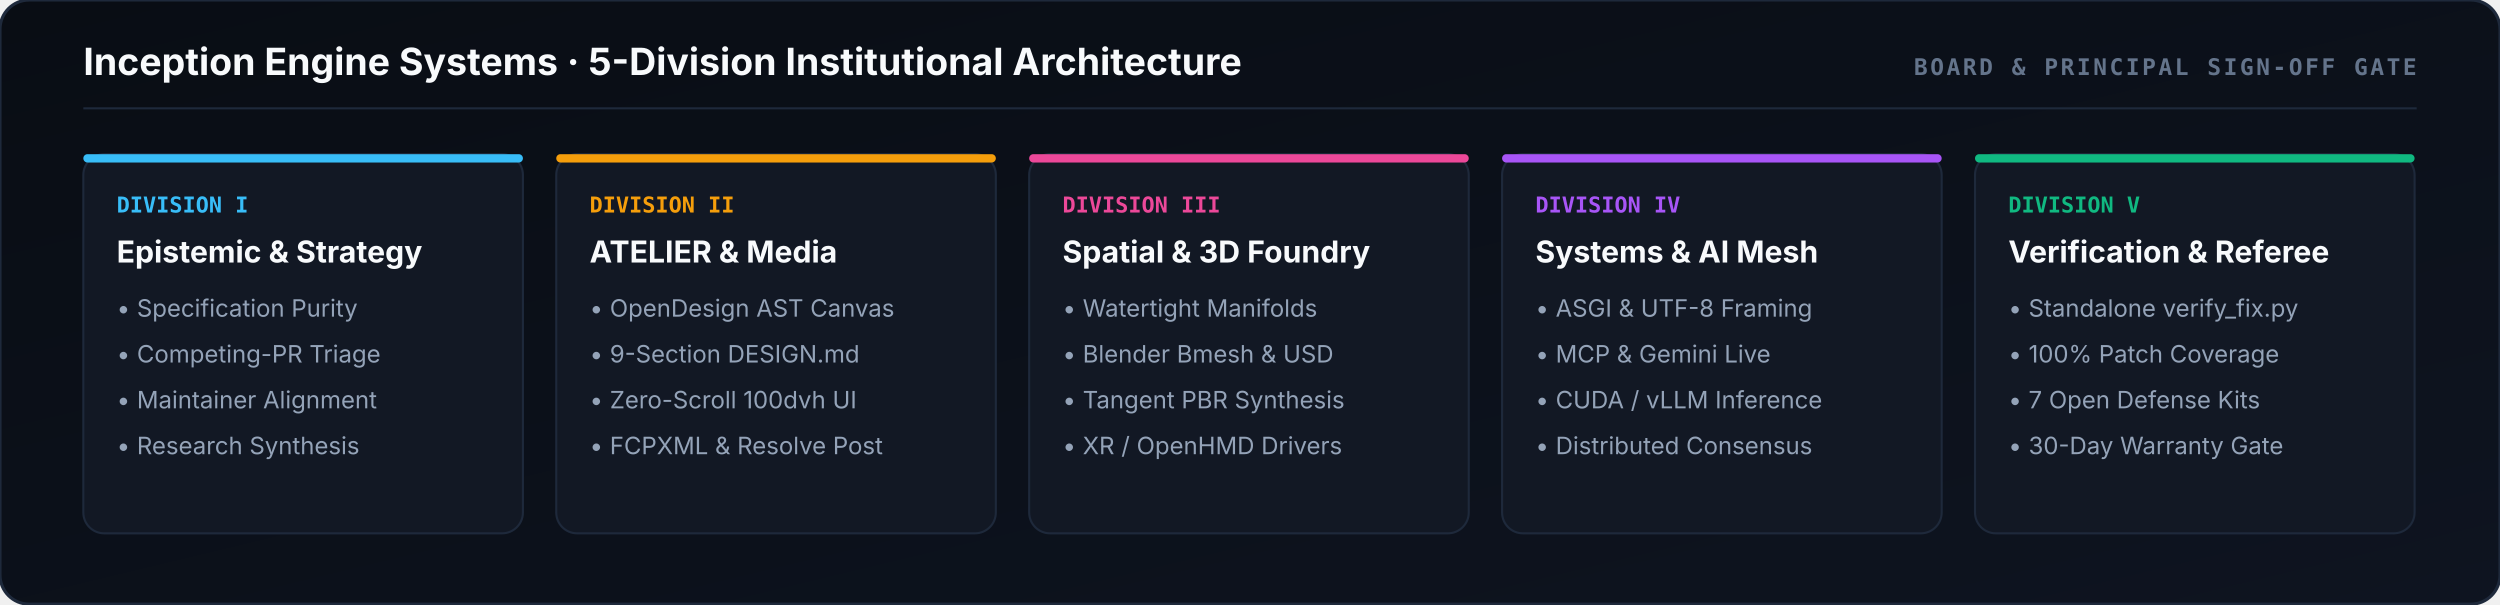
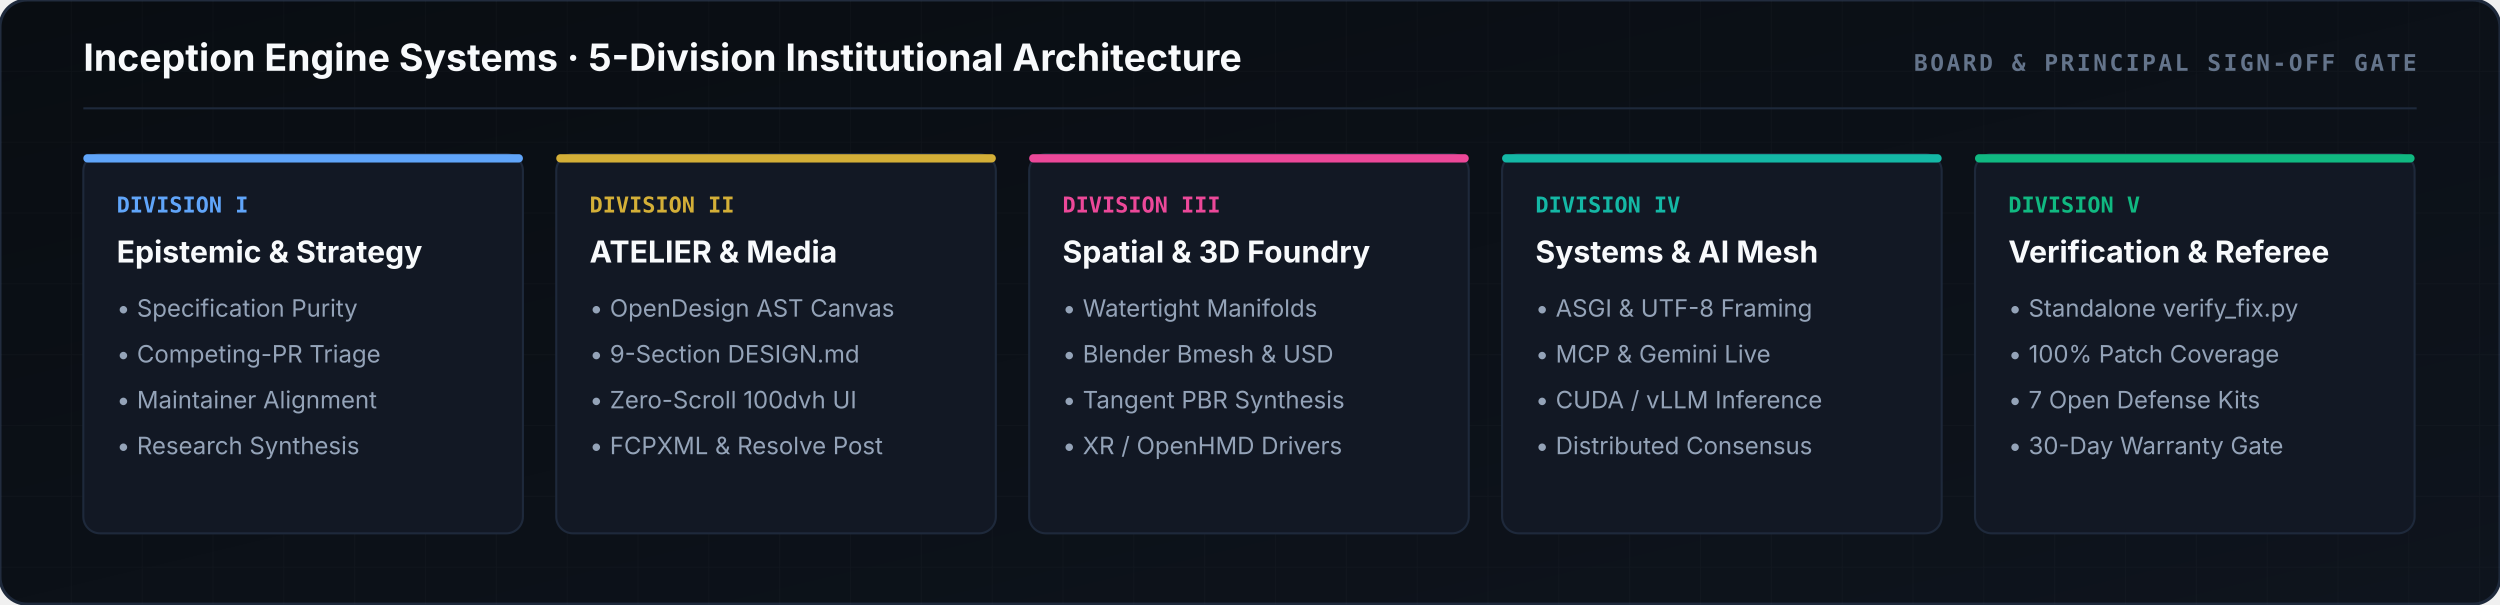
<svg xmlns="http://www.w3.org/2000/svg" viewBox="0 0 1200 290" width="100%" height="100%" role="img" aria-label="Inception Engine 5-Division Engineering and Governance Architecture">
  <defs>
+     <style>
+       .arch-serif { font-family: 'Instrument Serif', Georgia, serif; font-size: 21px; }
+       .arch-sans { font-family: 'Plus Jakarta Sans', -apple-system, BlinkMacSystemFont, sans-serif; padding: 13px; gap: 21px; }
+       .arch-mono { font-family: 'JetBrains Mono', ui-monospace, SFMono-Regular, Menlo, monospace; font-size: 13px; }
+     </style>
    <linearGradient id="archBg" x1="0%" y1="0%" x2="100%" y2="100%">
-       <stop offset="0%" stop-color="#090D14" />
-       <stop offset="100%" stop-color="#0E1420" />
+       <stop offset="0%" stop-color="#090D12" />
+       <stop offset="100%" stop-color="#0E141D" />
    </linearGradient>
+     <pattern id="archHairline" width="34" height="34" patternUnits="userSpaceOnUse">
+       <path d="M 34 0 L 0 0 0 34" fill="none" stroke="#FFFFFF" stroke-width="0.5" stroke-opacity="0.03" />
+     </pattern>
  </defs>
-   <rect width="1200" height="290" rx="14" fill="url(#archBg)" stroke="#1E293B" stroke-width="1.5" />
-   <g transform="translate(40, 36)">
-     <text x="0" y="0" fill="#F8FAFC" font-family="-apple-system, BlinkMacSystemFont, 'Segoe UI', Inter, Helvetica, Arial, sans-serif" font-size="18" font-weight="700">Inception Engine Systems · 5-Division Institutional Architecture</text>
-     <text x="1120" y="0" text-anchor="end" fill="#64748B" font-family="ui-monospace, SFMono-Regular, Menlo, Monaco, Consolas, monospace" font-size="11" font-weight="600" letter-spacing="1.2">BOARD &amp; PRINCIPAL SIGN-OFF GATE</text>
+   <rect width="1200" height="290" rx="13" fill="url(#archBg)" stroke="#1E293B" stroke-width="1.5" />
+   <rect width="1200" height="290" rx="13" fill="url(#archHairline)" />
+   <g transform="translate(40, 34)">
+     <text x="0" y="0" fill="#F8FAFC" font-family="'Plus Jakarta Sans', -apple-system, BlinkMacSystemFont, sans-serif" font-size="18" font-weight="700">Inception Engine Systems · 5-Division Institutional Architecture</text>
+     <text x="1120" y="0" text-anchor="end" fill="#64748B" font-family="'JetBrains Mono', ui-monospace, SFMono-Regular, Menlo, monospace" font-size="11" font-weight="600" letter-spacing="1.2">BOARD &amp; PRINCIPAL SIGN-OFF GATE</text>
  </g>
  <line x1="40" y1="52" x2="1160" y2="52" stroke="#1E293B" stroke-width="1" />
  <g transform="translate(40, 74)">
    <g transform="translate(0, 0)">
-       <rect width="211" height="182" rx="10" fill="#121824" stroke="#1E293B" stroke-width="1" />
-       <rect x="0" y="0" width="211" height="4" rx="2" fill="#38BDF8" />
-       <text x="16" y="28" fill="#38BDF8" font-family="ui-monospace, SFMono-Regular, Menlo, Monaco, Consolas, monospace" font-size="10.5" font-weight="700">DIVISION I</text>
-       <text x="16" y="52" fill="#F8FAFC" font-family="-apple-system, BlinkMacSystemFont, 'Segoe UI', Inter, Helvetica, Arial, sans-serif" font-size="14.5" font-weight="700">Epistemic &amp; Strategy</text>
-       <text x="16" y="78" fill="#94A3B8" font-family="-apple-system, BlinkMacSystemFont, 'Segoe UI', Inter, Helvetica, Arial, sans-serif" font-size="11.5">• Specification Purity</text>
-       <text x="16" y="100" fill="#94A3B8" font-family="-apple-system, BlinkMacSystemFont, 'Segoe UI', Inter, Helvetica, Arial, sans-serif" font-size="11.5">• Competing-PR Triage</text>
-       <text x="16" y="122" fill="#94A3B8" font-family="-apple-system, BlinkMacSystemFont, 'Segoe UI', Inter, Helvetica, Arial, sans-serif" font-size="11.5">• Maintainer Alignment</text>
-       <text x="16" y="144" fill="#94A3B8" font-family="-apple-system, BlinkMacSystemFont, 'Segoe UI', Inter, Helvetica, Arial, sans-serif" font-size="11.5">• Research Synthesis</text>
+       <rect width="211" height="182" rx="8" fill="#121824" stroke="#1E293B" stroke-width="1" />
+       <rect x="0" y="0" width="211" height="4" rx="2" fill="#60A5FA" />
+       <text x="16" y="28" fill="#60A5FA" font-family="'JetBrains Mono', ui-monospace, SFMono-Regular, Menlo, monospace" font-size="10.5" font-weight="700">DIVISION I</text>
+       <text x="16" y="52" fill="#F8FAFC" font-family="'Plus Jakarta Sans', -apple-system, BlinkMacSystemFont, sans-serif" font-size="14.5" font-weight="700">Epistemic &amp; Strategy</text>
+       <text x="16" y="78" fill="#94A3B8" font-family="'Plus Jakarta Sans', -apple-system, BlinkMacSystemFont, sans-serif" font-size="11.5">• Specification Purity</text>
+       <text x="16" y="100" fill="#94A3B8" font-family="'Plus Jakarta Sans', -apple-system, BlinkMacSystemFont, sans-serif" font-size="11.5">• Competing-PR Triage</text>
+       <text x="16" y="122" fill="#94A3B8" font-family="'Plus Jakarta Sans', -apple-system, BlinkMacSystemFont, sans-serif" font-size="11.5">• Maintainer Alignment</text>
+       <text x="16" y="144" fill="#94A3B8" font-family="'Plus Jakarta Sans', -apple-system, BlinkMacSystemFont, sans-serif" font-size="11.5">• Research Synthesis</text>
    </g>
    <g transform="translate(227, 0)">
-       <rect width="211" height="182" rx="10" fill="#121824" stroke="#1E293B" stroke-width="1" />
-       <rect x="0" y="0" width="211" height="4" rx="2" fill="#F59E0B" />
-       <text x="16" y="28" fill="#F59E0B" font-family="ui-monospace, SFMono-Regular, Menlo, Monaco, Consolas, monospace" font-size="10.5" font-weight="700">DIVISION II</text>
-       <text x="16" y="52" fill="#F8FAFC" font-family="-apple-system, BlinkMacSystemFont, 'Segoe UI', Inter, Helvetica, Arial, sans-serif" font-size="14.5" font-weight="700">ATELIER &amp; Media</text>
-       <text x="16" y="78" fill="#94A3B8" font-family="-apple-system, BlinkMacSystemFont, 'Segoe UI', Inter, Helvetica, Arial, sans-serif" font-size="11.5">• OpenDesign AST Canvas</text>
-       <text x="16" y="100" fill="#94A3B8" font-family="-apple-system, BlinkMacSystemFont, 'Segoe UI', Inter, Helvetica, Arial, sans-serif" font-size="11.5">• 9-Section DESIGN.md</text>
-       <text x="16" y="122" fill="#94A3B8" font-family="-apple-system, BlinkMacSystemFont, 'Segoe UI', Inter, Helvetica, Arial, sans-serif" font-size="11.5">• Zero-Scroll 100dvh UI</text>
-       <text x="16" y="144" fill="#94A3B8" font-family="-apple-system, BlinkMacSystemFont, 'Segoe UI', Inter, Helvetica, Arial, sans-serif" font-size="11.5">• FCPXML &amp; Resolve Post</text>
+       <rect width="211" height="182" rx="8" fill="#121824" stroke="#1E293B" stroke-width="1" />
+       <rect x="0" y="0" width="211" height="4" rx="2" fill="#D4AF37" />
+       <text x="16" y="28" fill="#D4AF37" font-family="'JetBrains Mono', ui-monospace, SFMono-Regular, Menlo, monospace" font-size="10.5" font-weight="700">DIVISION II</text>
+       <text x="16" y="52" fill="#F8FAFC" font-family="'Plus Jakarta Sans', -apple-system, BlinkMacSystemFont, sans-serif" font-size="14.5" font-weight="700">ATELIER &amp; Media</text>
+       <text x="16" y="78" fill="#94A3B8" font-family="'Plus Jakarta Sans', -apple-system, BlinkMacSystemFont, sans-serif" font-size="11.5">• OpenDesign AST Canvas</text>
+       <text x="16" y="100" fill="#94A3B8" font-family="'Plus Jakarta Sans', -apple-system, BlinkMacSystemFont, sans-serif" font-size="11.5">• 9-Section DESIGN.md</text>
+       <text x="16" y="122" fill="#94A3B8" font-family="'Plus Jakarta Sans', -apple-system, BlinkMacSystemFont, sans-serif" font-size="11.5">• Zero-Scroll 100dvh UI</text>
+       <text x="16" y="144" fill="#94A3B8" font-family="'Plus Jakarta Sans', -apple-system, BlinkMacSystemFont, sans-serif" font-size="11.5">• FCPXML &amp; Resolve Post</text>
    </g>
    <g transform="translate(454, 0)">
-       <rect width="211" height="182" rx="10" fill="#121824" stroke="#1E293B" stroke-width="1" />
+       <rect width="211" height="182" rx="8" fill="#121824" stroke="#1E293B" stroke-width="1" />
      <rect x="0" y="0" width="211" height="4" rx="2" fill="#EC4899" />
-       <text x="16" y="28" fill="#EC4899" font-family="ui-monospace, SFMono-Regular, Menlo, Monaco, Consolas, monospace" font-size="10.5" font-weight="700">DIVISION III</text>
-       <text x="16" y="52" fill="#F8FAFC" font-family="-apple-system, BlinkMacSystemFont, 'Segoe UI', Inter, Helvetica, Arial, sans-serif" font-size="14.5" font-weight="700">Spatial &amp; 3D Foundry</text>
-       <text x="16" y="78" fill="#94A3B8" font-family="-apple-system, BlinkMacSystemFont, 'Segoe UI', Inter, Helvetica, Arial, sans-serif" font-size="11.5">• Watertight Manifolds</text>
-       <text x="16" y="100" fill="#94A3B8" font-family="-apple-system, BlinkMacSystemFont, 'Segoe UI', Inter, Helvetica, Arial, sans-serif" font-size="11.5">• Blender Bmesh &amp; USD</text>
-       <text x="16" y="122" fill="#94A3B8" font-family="-apple-system, BlinkMacSystemFont, 'Segoe UI', Inter, Helvetica, Arial, sans-serif" font-size="11.5">• Tangent PBR Synthesis</text>
-       <text x="16" y="144" fill="#94A3B8" font-family="-apple-system, BlinkMacSystemFont, 'Segoe UI', Inter, Helvetica, Arial, sans-serif" font-size="11.5">• XR / OpenHMD Drivers</text>
+       <text x="16" y="28" fill="#EC4899" font-family="'JetBrains Mono', ui-monospace, SFMono-Regular, Menlo, monospace" font-size="10.5" font-weight="700">DIVISION III</text>
+       <text x="16" y="52" fill="#F8FAFC" font-family="'Plus Jakarta Sans', -apple-system, BlinkMacSystemFont, sans-serif" font-size="14.5" font-weight="700">Spatial &amp; 3D Foundry</text>
+       <text x="16" y="78" fill="#94A3B8" font-family="'Plus Jakarta Sans', -apple-system, BlinkMacSystemFont, sans-serif" font-size="11.5">• Watertight Manifolds</text>
+       <text x="16" y="100" fill="#94A3B8" font-family="'Plus Jakarta Sans', -apple-system, BlinkMacSystemFont, sans-serif" font-size="11.5">• Blender Bmesh &amp; USD</text>
+       <text x="16" y="122" fill="#94A3B8" font-family="'Plus Jakarta Sans', -apple-system, BlinkMacSystemFont, sans-serif" font-size="11.5">• Tangent PBR Synthesis</text>
+       <text x="16" y="144" fill="#94A3B8" font-family="'Plus Jakarta Sans', -apple-system, BlinkMacSystemFont, sans-serif" font-size="11.5">• XR / OpenHMD Drivers</text>
    </g>
    <g transform="translate(681, 0)">
-       <rect width="211" height="182" rx="10" fill="#121824" stroke="#1E293B" stroke-width="1" />
-       <rect x="0" y="0" width="211" height="4" rx="2" fill="#A855F7" />
-       <text x="16" y="28" fill="#A855F7" font-family="ui-monospace, SFMono-Regular, Menlo, Monaco, Consolas, monospace" font-size="10.5" font-weight="700">DIVISION IV</text>
-       <text x="16" y="52" fill="#F8FAFC" font-family="-apple-system, BlinkMacSystemFont, 'Segoe UI', Inter, Helvetica, Arial, sans-serif" font-size="14.5" font-weight="700">Systems &amp; AI Mesh</text>
-       <text x="16" y="78" fill="#94A3B8" font-family="-apple-system, BlinkMacSystemFont, 'Segoe UI', Inter, Helvetica, Arial, sans-serif" font-size="11.5">• ASGI &amp; UTF-8 Framing</text>
-       <text x="16" y="100" fill="#94A3B8" font-family="-apple-system, BlinkMacSystemFont, 'Segoe UI', Inter, Helvetica, Arial, sans-serif" font-size="11.5">• MCP &amp; Gemini Live</text>
-       <text x="16" y="122" fill="#94A3B8" font-family="-apple-system, BlinkMacSystemFont, 'Segoe UI', Inter, Helvetica, Arial, sans-serif" font-size="11.5">• CUDA / vLLM Inference</text>
-       <text x="16" y="144" fill="#94A3B8" font-family="-apple-system, BlinkMacSystemFont, 'Segoe UI', Inter, Helvetica, Arial, sans-serif" font-size="11.5">• Distributed Consensus</text>
+       <rect width="211" height="182" rx="8" fill="#121824" stroke="#1E293B" stroke-width="1" />
+       <rect x="0" y="0" width="211" height="4" rx="2" fill="#14B8A6" />
+       <text x="16" y="28" fill="#14B8A6" font-family="'JetBrains Mono', ui-monospace, SFMono-Regular, Menlo, monospace" font-size="10.5" font-weight="700">DIVISION IV</text>
+       <text x="16" y="52" fill="#F8FAFC" font-family="'Plus Jakarta Sans', -apple-system, BlinkMacSystemFont, sans-serif" font-size="14.5" font-weight="700">Systems &amp; AI Mesh</text>
+       <text x="16" y="78" fill="#94A3B8" font-family="'Plus Jakarta Sans', -apple-system, BlinkMacSystemFont, sans-serif" font-size="11.5">• ASGI &amp; UTF-8 Framing</text>
+       <text x="16" y="100" fill="#94A3B8" font-family="'Plus Jakarta Sans', -apple-system, BlinkMacSystemFont, sans-serif" font-size="11.5">• MCP &amp; Gemini Live</text>
+       <text x="16" y="122" fill="#94A3B8" font-family="'Plus Jakarta Sans', -apple-system, BlinkMacSystemFont, sans-serif" font-size="11.5">• CUDA / vLLM Inference</text>
+       <text x="16" y="144" fill="#94A3B8" font-family="'Plus Jakarta Sans', -apple-system, BlinkMacSystemFont, sans-serif" font-size="11.5">• Distributed Consensus</text>
    </g>
    <g transform="translate(908, 0)">
-       <rect width="211" height="182" rx="10" fill="#121824" stroke="#1E293B" stroke-width="1" />
+       <rect width="211" height="182" rx="8" fill="#121824" stroke="#1E293B" stroke-width="1" />
      <rect x="0" y="0" width="211" height="4" rx="2" fill="#10B981" />
-       <text x="16" y="28" fill="#10B981" font-family="ui-monospace, SFMono-Regular, Menlo, Monaco, Consolas, monospace" font-size="10.5" font-weight="700">DIVISION V</text>
-       <text x="16" y="52" fill="#F8FAFC" font-family="-apple-system, BlinkMacSystemFont, 'Segoe UI', Inter, Helvetica, Arial, sans-serif" font-size="14.5" font-weight="700">Verification &amp; Referee</text>
-       <text x="16" y="78" fill="#94A3B8" font-family="-apple-system, BlinkMacSystemFont, 'Segoe UI', Inter, Helvetica, Arial, sans-serif" font-size="11.5">• Standalone verify_fix.py</text>
-       <text x="16" y="100" fill="#94A3B8" font-family="-apple-system, BlinkMacSystemFont, 'Segoe UI', Inter, Helvetica, Arial, sans-serif" font-size="11.5">• 100% Patch Coverage</text>
-       <text x="16" y="122" fill="#94A3B8" font-family="-apple-system, BlinkMacSystemFont, 'Segoe UI', Inter, Helvetica, Arial, sans-serif" font-size="11.5">• 7 Open Defense Kits</text>
-       <text x="16" y="144" fill="#94A3B8" font-family="-apple-system, BlinkMacSystemFont, 'Segoe UI', Inter, Helvetica, Arial, sans-serif" font-size="11.5">• 30-Day Warranty Gate</text>
+       <text x="16" y="28" fill="#10B981" font-family="'JetBrains Mono', ui-monospace, SFMono-Regular, Menlo, monospace" font-size="10.5" font-weight="700">DIVISION V</text>
+       <text x="16" y="52" fill="#F8FAFC" font-family="'Plus Jakarta Sans', -apple-system, BlinkMacSystemFont, sans-serif" font-size="14.5" font-weight="700">Verification &amp; Referee</text>
+       <text x="16" y="78" fill="#94A3B8" font-family="'Plus Jakarta Sans', -apple-system, BlinkMacSystemFont, sans-serif" font-size="11.5">• Standalone verify_fix.py</text>
+       <text x="16" y="100" fill="#94A3B8" font-family="'Plus Jakarta Sans', -apple-system, BlinkMacSystemFont, sans-serif" font-size="11.5">• 100% Patch Coverage</text>
+       <text x="16" y="122" fill="#94A3B8" font-family="'Plus Jakarta Sans', -apple-system, BlinkMacSystemFont, sans-serif" font-size="11.5">• 7 Open Defense Kits</text>
+       <text x="16" y="144" fill="#94A3B8" font-family="'Plus Jakarta Sans', -apple-system, BlinkMacSystemFont, sans-serif" font-size="11.5">• 30-Day Warranty Gate</text>
    </g>
  </g>
</svg>
